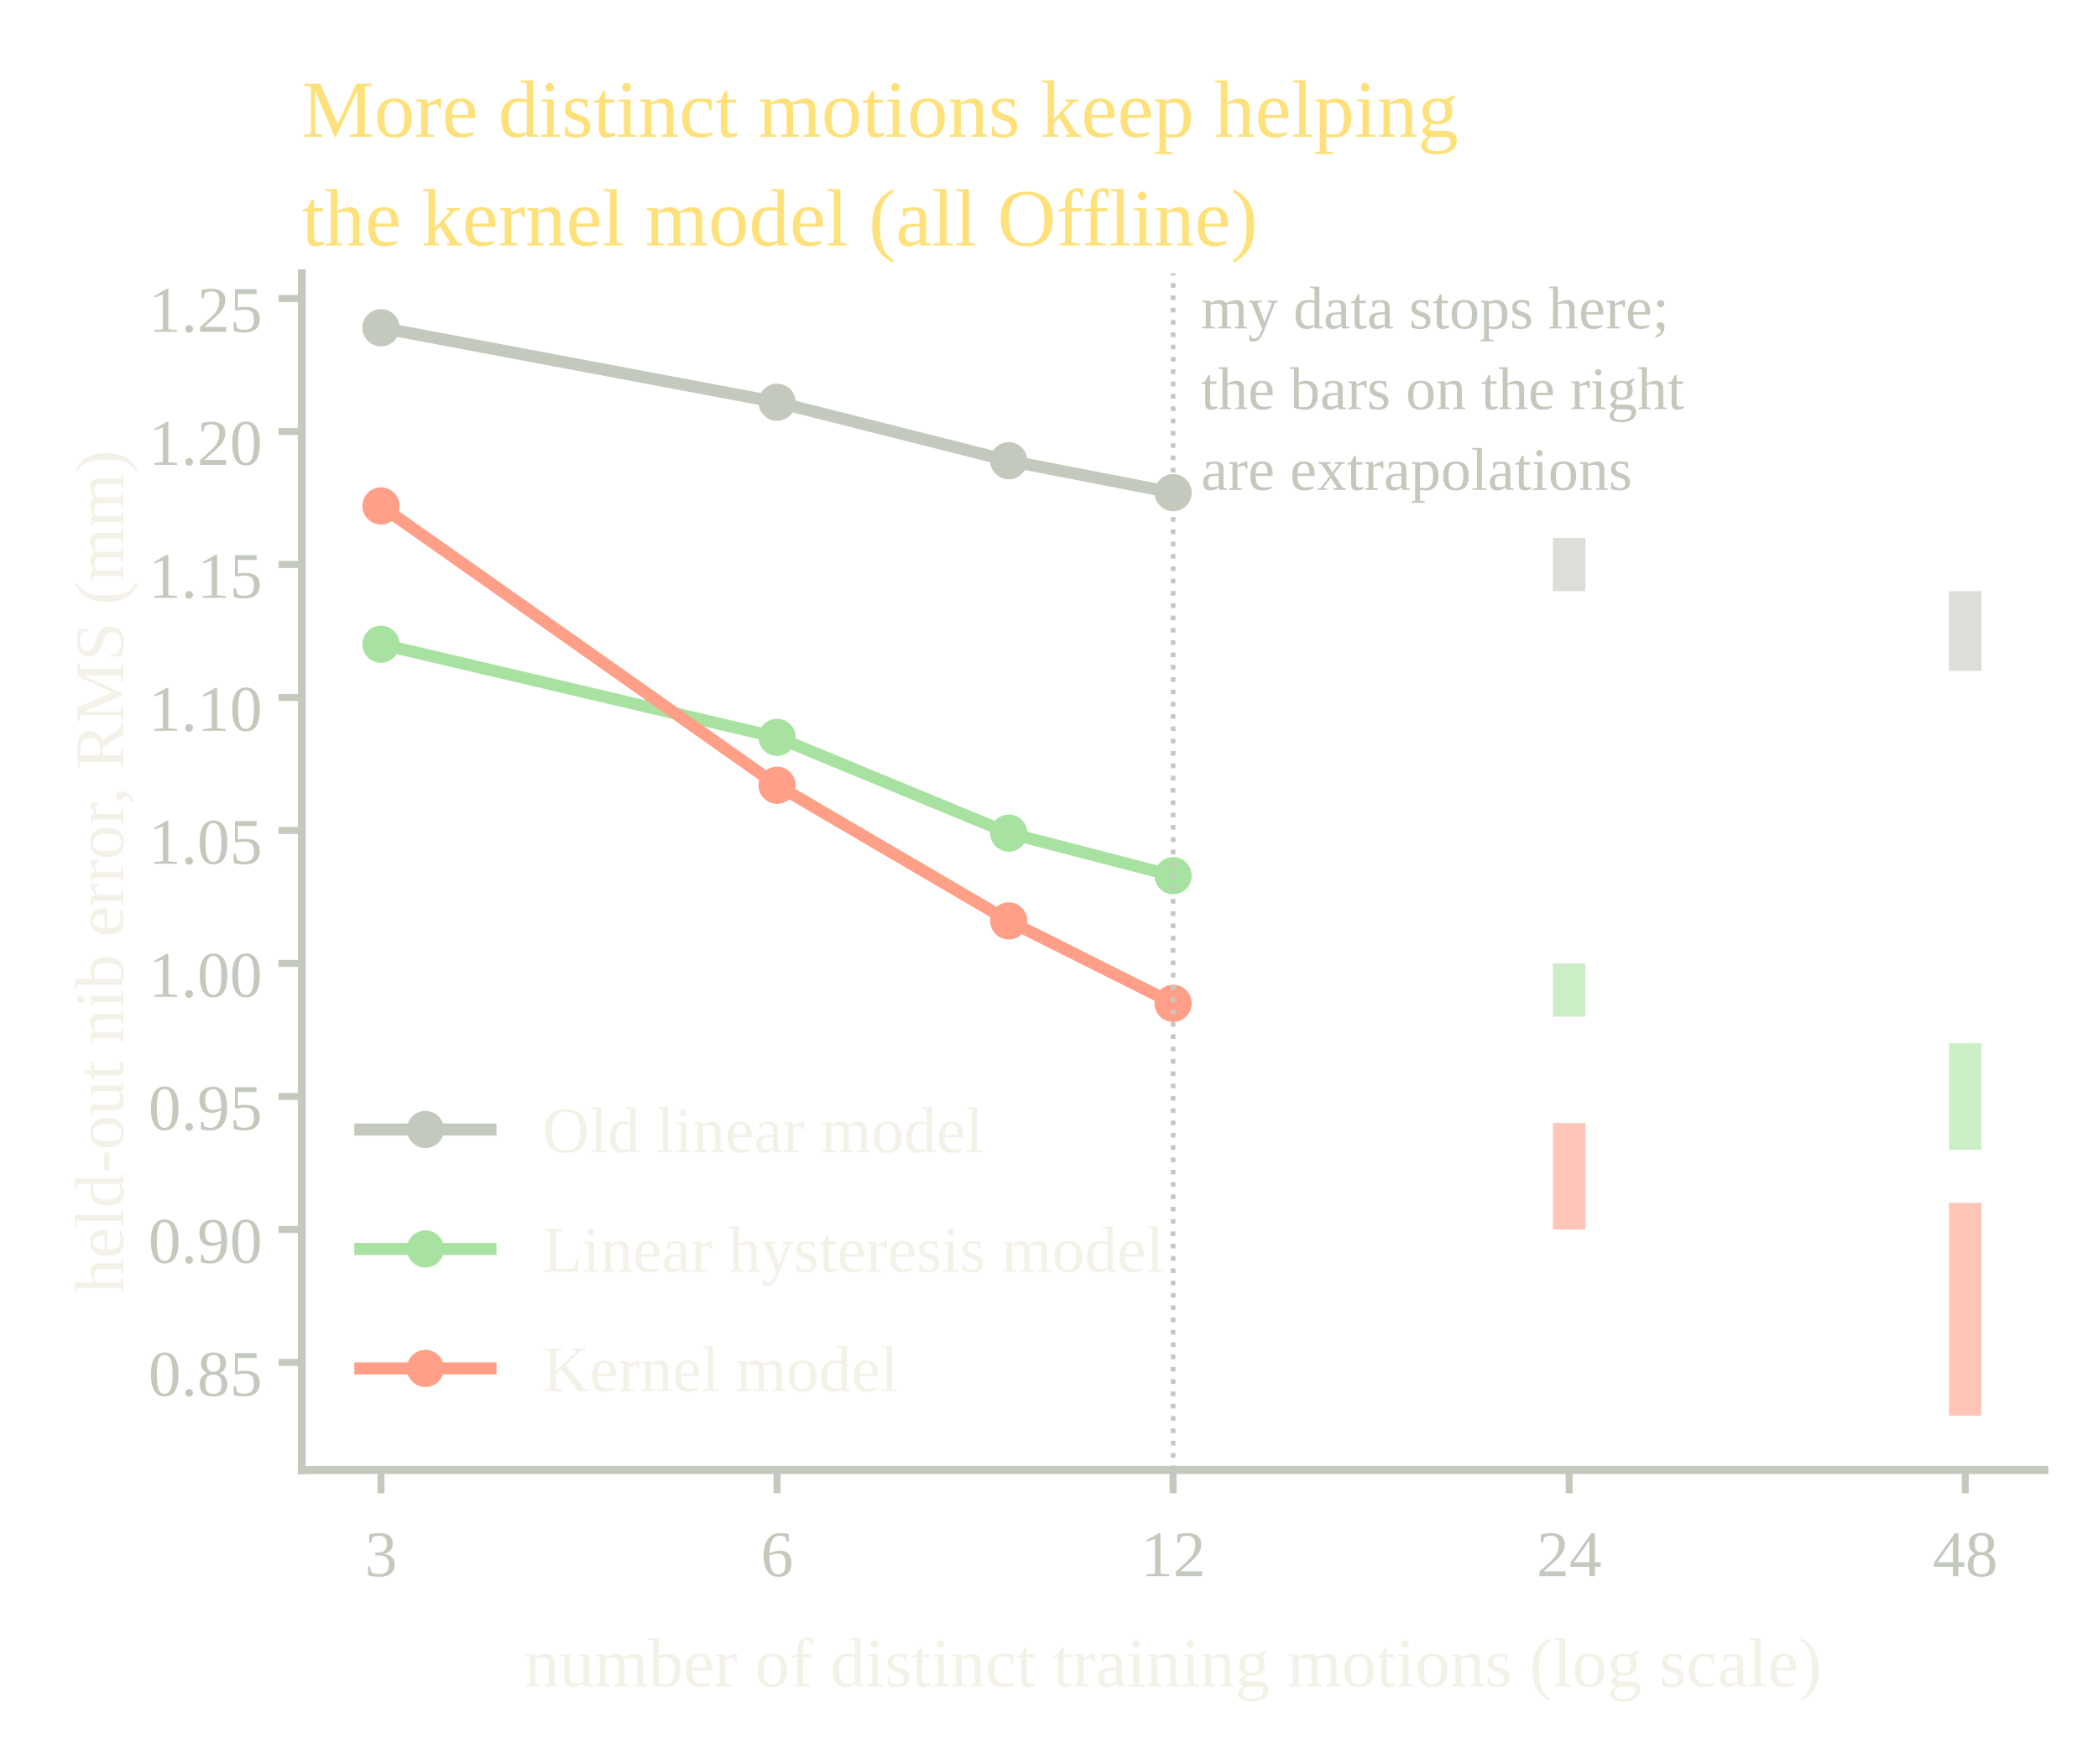
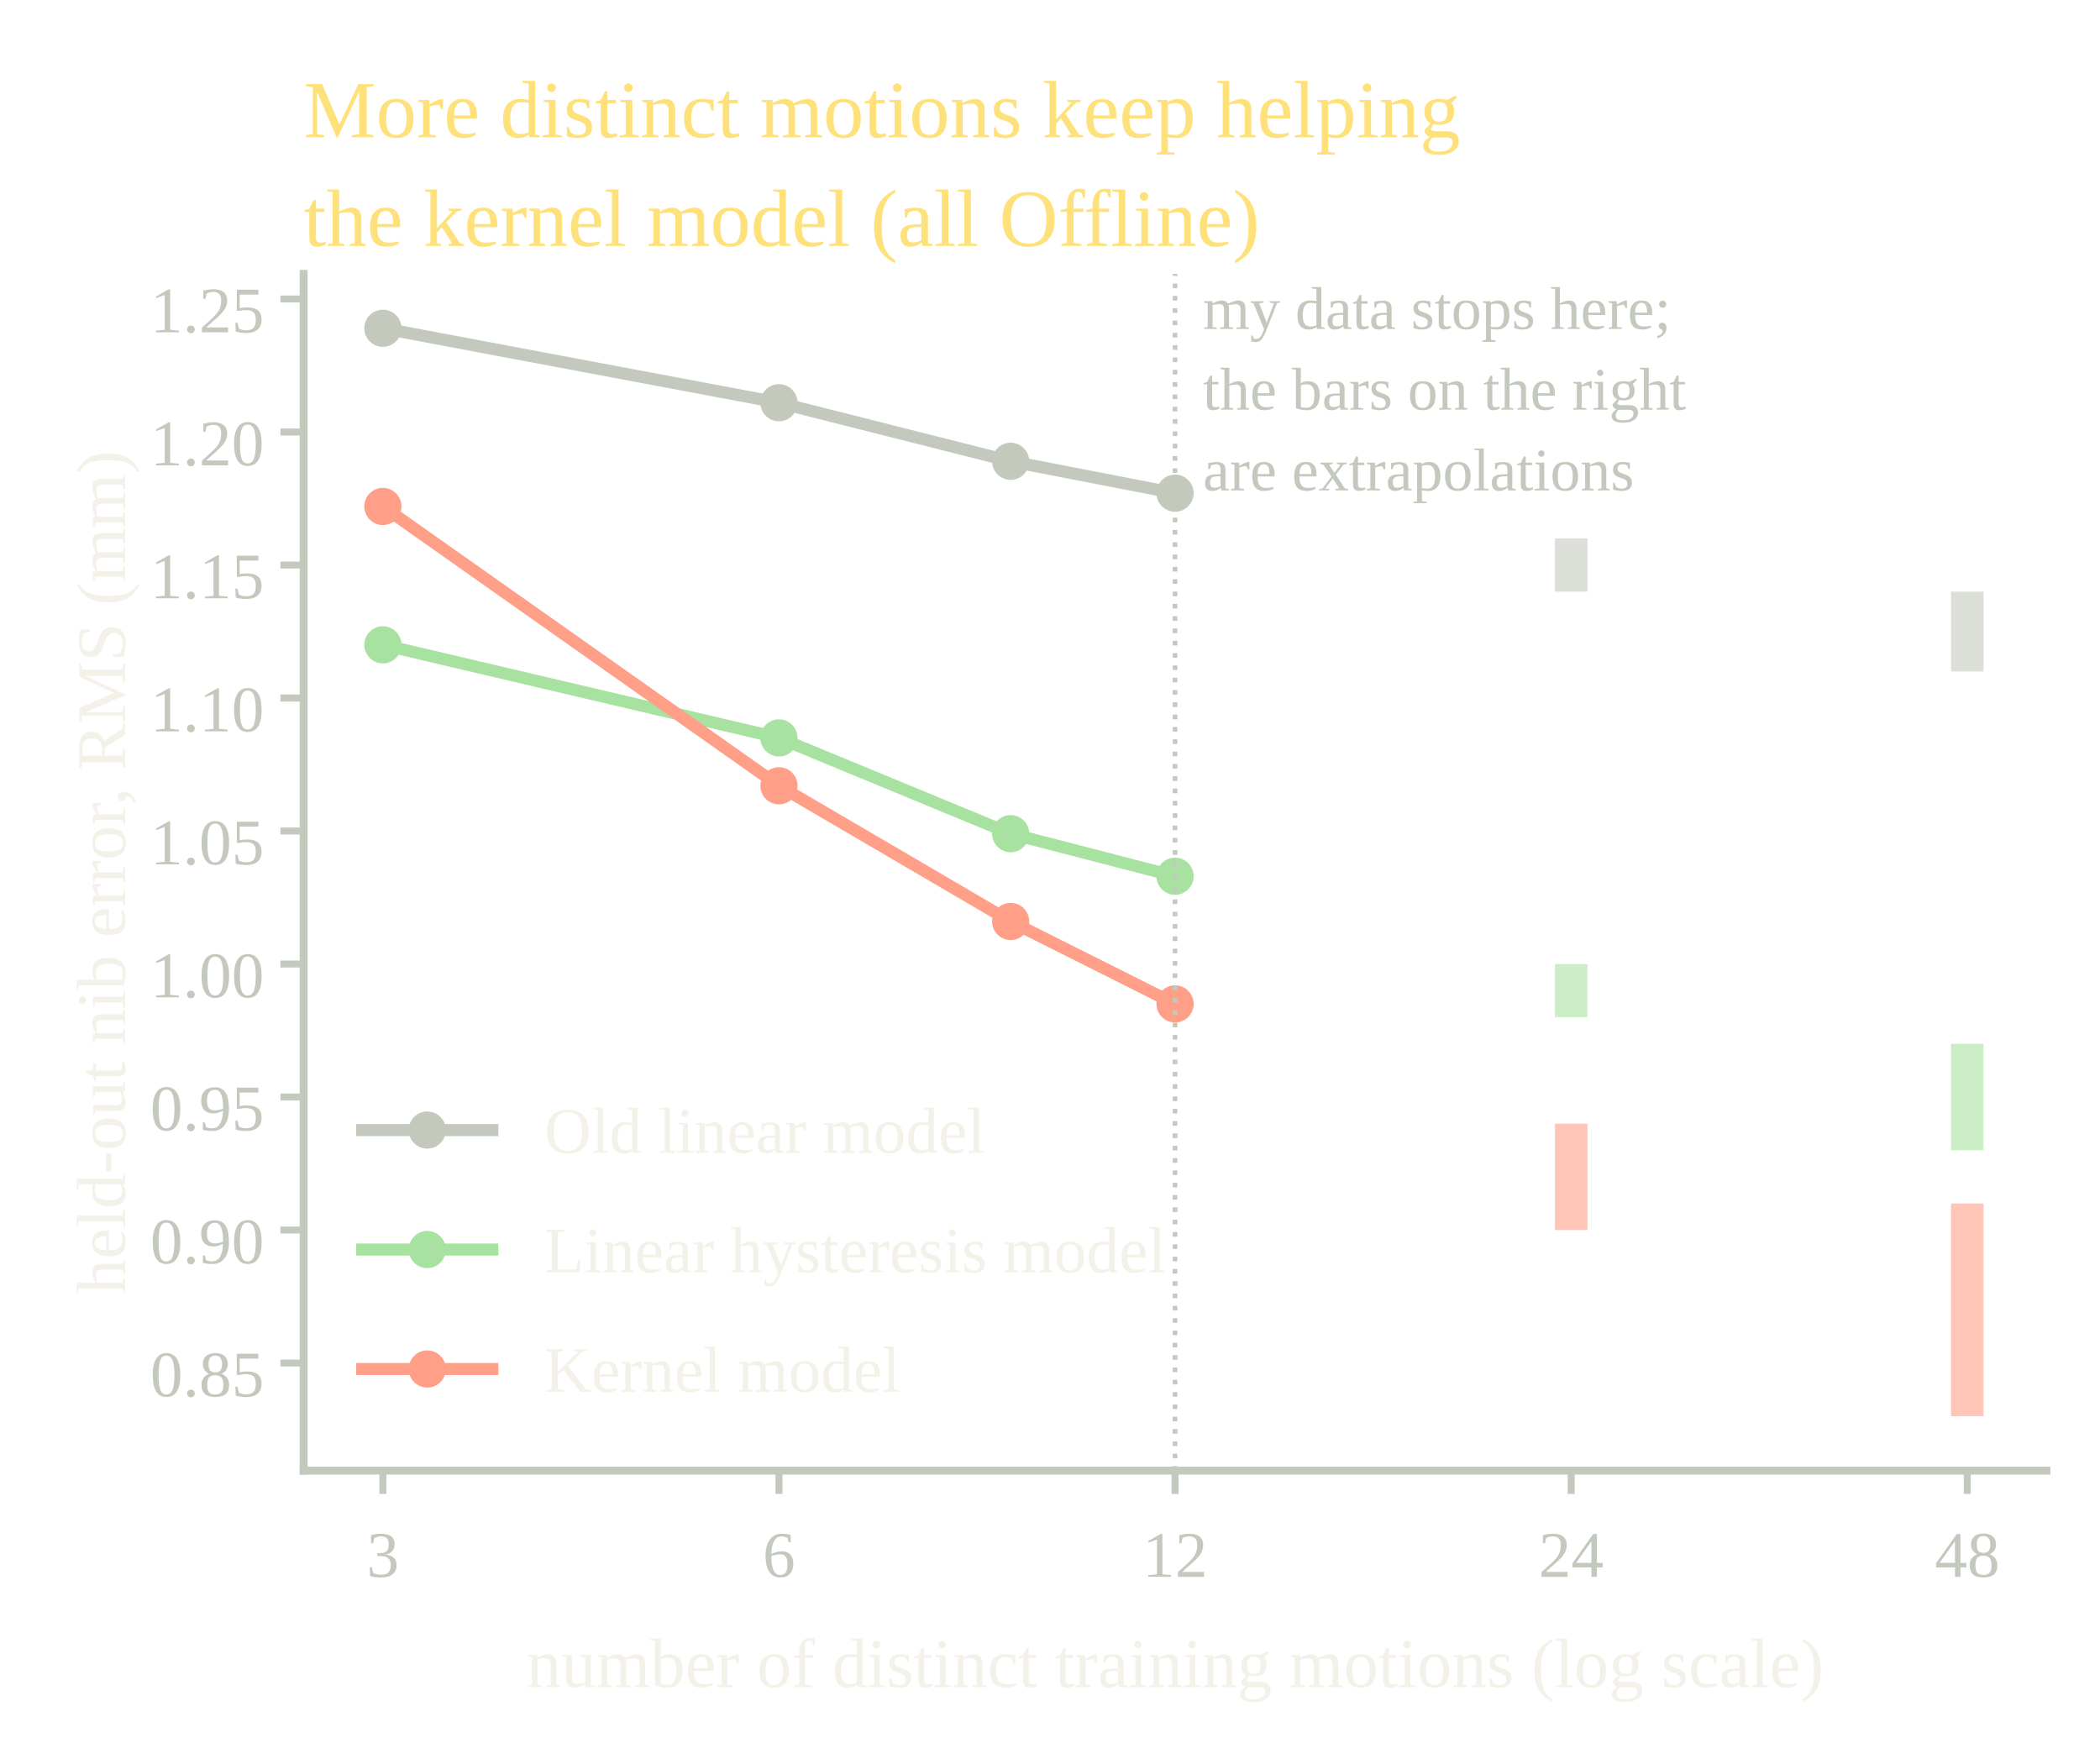
- <svg xmlns="http://www.w3.org/2000/svg" viewBox="0 0 451.44 379.44" stroke-linejoin="round" stroke-linecap="butt">
+ <svg xmlns="http://www.w3.org/2000/svg" viewBox="0 0 451.83 379.41" stroke-linejoin="round" stroke-linecap="butt">
  <defs>
    <path id="learning-curve-m62766957bc" d="M 0 0 L 0 5" style="stroke: #c3c9bd; stroke-width: 1.5" />
  </defs>
-   <use href="#learning-curve-m62766957bc" x="81.98" y="316.32" style="fill: #c3c9bd; stroke: #c3c9bd; stroke-width: 1.5" />
-   <text style="font-size: 14px; text-anchor: middle; fill: #c3c9bd" x="81.98" y="339.15" transform="rotate(-0 81.98 339.15)">3</text>
-   <use href="#learning-curve-m62766957bc" x="167.21" y="316.32" style="fill: #c3c9bd; stroke: #c3c9bd; stroke-width: 1.5" />
-   <text style="font-size: 14px; text-anchor: middle; fill: #c3c9bd" x="167.21" y="339.15" transform="rotate(-0 167.21 339.15)">6</text>
-   <use href="#learning-curve-m62766957bc" x="252.43" y="316.32" style="fill: #c3c9bd; stroke: #c3c9bd; stroke-width: 1.5" />
-   <text style="font-size: 14px; text-anchor: middle; fill: #c3c9bd" x="252.43" y="339.15" transform="rotate(-0 252.43 339.15)">12</text>
-   <use href="#learning-curve-m62766957bc" x="337.65" y="316.32" style="fill: #c3c9bd; stroke: #c3c9bd; stroke-width: 1.5" />
-   <text style="font-size: 14px; text-anchor: middle; fill: #c3c9bd" x="337.65" y="339.15" transform="rotate(-0 337.65 339.15)">24</text>
-   <use href="#learning-curve-m62766957bc" x="422.88" y="316.32" style="fill: #c3c9bd; stroke: #c3c9bd; stroke-width: 1.5" />
-   <text style="font-size: 14px; text-anchor: middle; fill: #c3c9bd" x="422.88" y="339.15" transform="rotate(-0 422.88 339.15)">48</text>
-   <text style="font-size: 15px; text-anchor: middle; fill: #f4f1e8" x="252.43" y="362.88" transform="rotate(-0 252.43 362.88)">number of distinct training motions (log scale)</text>
+   <use href="#learning-curve-m62766957bc" x="82.38" y="316.42" style="fill: #c3c9bd; stroke: #c3c9bd; stroke-width: 1.5" />
+   <text style="font-size: 14px; text-anchor: middle; fill: #c3c9bd" x="82.38" y="339.26" transform="rotate(-0 82.38 339.26)">3</text>
+   <use href="#learning-curve-m62766957bc" x="167.6" y="316.42" style="fill: #c3c9bd; stroke: #c3c9bd; stroke-width: 1.5" />
+   <text style="font-size: 14px; text-anchor: middle; fill: #c3c9bd" x="167.6" y="339.26" transform="rotate(-0 167.6 339.26)">6</text>
+   <use href="#learning-curve-m62766957bc" x="252.82" y="316.42" style="fill: #c3c9bd; stroke: #c3c9bd; stroke-width: 1.5" />
+   <text style="font-size: 14px; text-anchor: middle; fill: #c3c9bd" x="252.82" y="339.26" transform="rotate(-0 252.82 339.26)">12</text>
+   <use href="#learning-curve-m62766957bc" x="338.05" y="316.42" style="fill: #c3c9bd; stroke: #c3c9bd; stroke-width: 1.5" />
+   <text style="font-size: 14px; text-anchor: middle; fill: #c3c9bd" x="338.05" y="339.26" transform="rotate(-0 338.05 339.26)">24</text>
+   <use href="#learning-curve-m62766957bc" x="423.27" y="316.42" style="fill: #c3c9bd; stroke: #c3c9bd; stroke-width: 1.5" />
+   <text style="font-size: 14px; text-anchor: middle; fill: #c3c9bd" x="423.27" y="339.26" transform="rotate(-0 423.27 339.26)">48</text>
+   <text style="font-size: 15px; text-anchor: middle; fill: #f4f1e8" x="252.82" y="362.98" transform="rotate(-0 252.82 362.98)">number of distinct training motions (log scale)</text>
  <defs>
    <path id="learning-curve-m830dab5fc2" d="M 0 0 L -5 0" style="stroke: #c3c9bd; stroke-width: 1.5" />
  </defs>
-   <use href="#learning-curve-m830dab5fc2" x="64.94" y="293.16" style="fill: #c3c9bd; stroke: #c3c9bd; stroke-width: 1.5" />
-   <text style="font-size: 14px; text-anchor: end; fill: #c3c9bd" x="56.44" y="300.33" transform="rotate(-0 56.44 300.33)">0.85</text>
-   <use href="#learning-curve-m830dab5fc2" x="64.94" y="264.55" style="fill: #c3c9bd; stroke: #c3c9bd; stroke-width: 1.5" />
-   <text style="font-size: 14px; text-anchor: end; fill: #c3c9bd" x="56.44" y="271.72" transform="rotate(-0 56.44 271.72)">0.90</text>
-   <use href="#learning-curve-m830dab5fc2" x="64.94" y="235.93" style="fill: #c3c9bd; stroke: #c3c9bd; stroke-width: 1.5" />
-   <text style="font-size: 14px; text-anchor: end; fill: #c3c9bd" x="56.44" y="243.1" transform="rotate(-0 56.44 243.1)">0.95</text>
-   <use href="#learning-curve-m830dab5fc2" x="64.94" y="207.31" style="fill: #c3c9bd; stroke: #c3c9bd; stroke-width: 1.5" />
-   <text style="font-size: 14px; text-anchor: end; fill: #c3c9bd" x="56.44" y="214.48" transform="rotate(-0 56.44 214.48)">1.00</text>
-   <use href="#learning-curve-m830dab5fc2" x="64.94" y="178.7" style="fill: #c3c9bd; stroke: #c3c9bd; stroke-width: 1.5" />
-   <text style="font-size: 14px; text-anchor: end; fill: #c3c9bd" x="56.44" y="185.86" transform="rotate(-0 56.44 185.86)">1.05</text>
-   <use href="#learning-curve-m830dab5fc2" x="64.94" y="150.08" style="fill: #c3c9bd; stroke: #c3c9bd; stroke-width: 1.5" />
-   <text style="font-size: 14px; text-anchor: end; fill: #c3c9bd" x="56.44" y="157.25" transform="rotate(-0 56.44 157.25)">1.10</text>
-   <use href="#learning-curve-m830dab5fc2" x="64.94" y="121.46" style="fill: #c3c9bd; stroke: #c3c9bd; stroke-width: 1.5" />
-   <text style="font-size: 14px; text-anchor: end; fill: #c3c9bd" x="56.44" y="128.63" transform="rotate(-0 56.44 128.63)">1.15</text>
-   <use href="#learning-curve-m830dab5fc2" x="64.94" y="92.85" style="fill: #c3c9bd; stroke: #c3c9bd; stroke-width: 1.5" />
-   <text style="font-size: 14px; text-anchor: end; fill: #c3c9bd" x="56.44" y="100.01" transform="rotate(-0 56.44 100.01)">1.20</text>
-   <use href="#learning-curve-m830dab5fc2" x="64.94" y="64.23" style="fill: #c3c9bd; stroke: #c3c9bd; stroke-width: 1.5" />
-   <text style="font-size: 14px; text-anchor: end; fill: #c3c9bd" x="56.44" y="71.4" transform="rotate(-0 56.44 71.4)">1.25</text>
-   <text style="font-size: 15px; text-anchor: middle; fill: #f4f1e8" x="26.51" y="187.57" transform="rotate(-90 26.51 187.57)">held-out nib error, RMS (mm)</text>
-   <path d="M 81.98 70.52 L 167.21 86.55 L 217.06 99.14 L 252.43 106.01" clip-path="url(#learning-curve-p44eb4b562a)" style="fill: none; stroke: #c3c9bd; stroke-width: 2.6; stroke-linecap: square" />
+   <use href="#learning-curve-m830dab5fc2" x="65.33" y="293.27" style="fill: #c3c9bd; stroke: #c3c9bd; stroke-width: 1.5" />
+   <text style="font-size: 14px; text-anchor: end; fill: #c3c9bd" x="56.83" y="300.44" transform="rotate(-0 56.83 300.44)">0.85</text>
+   <use href="#learning-curve-m830dab5fc2" x="65.33" y="264.65" style="fill: #c3c9bd; stroke: #c3c9bd; stroke-width: 1.5" />
+   <text style="font-size: 14px; text-anchor: end; fill: #c3c9bd" x="56.83" y="271.82" transform="rotate(-0 56.83 271.82)">0.90</text>
+   <use href="#learning-curve-m830dab5fc2" x="65.33" y="236.03" style="fill: #c3c9bd; stroke: #c3c9bd; stroke-width: 1.5" />
+   <text style="font-size: 14px; text-anchor: end; fill: #c3c9bd" x="56.83" y="243.2" transform="rotate(-0 56.83 243.2)">0.95</text>
+   <use href="#learning-curve-m830dab5fc2" x="65.33" y="207.42" style="fill: #c3c9bd; stroke: #c3c9bd; stroke-width: 1.5" />
+   <text style="font-size: 14px; text-anchor: end; fill: #c3c9bd" x="56.83" y="214.59" transform="rotate(-0 56.83 214.59)">1.00</text>
+   <use href="#learning-curve-m830dab5fc2" x="65.33" y="178.8" style="fill: #c3c9bd; stroke: #c3c9bd; stroke-width: 1.5" />
+   <text style="font-size: 14px; text-anchor: end; fill: #c3c9bd" x="56.83" y="185.97" transform="rotate(-0 56.83 185.97)">1.05</text>
+   <use href="#learning-curve-m830dab5fc2" x="65.33" y="150.18" style="fill: #c3c9bd; stroke: #c3c9bd; stroke-width: 1.5" />
+   <text style="font-size: 14px; text-anchor: end; fill: #c3c9bd" x="56.83" y="157.35" transform="rotate(-0 56.83 157.35)">1.10</text>
+   <use href="#learning-curve-m830dab5fc2" x="65.33" y="121.57" style="fill: #c3c9bd; stroke: #c3c9bd; stroke-width: 1.5" />
+   <text style="font-size: 14px; text-anchor: end; fill: #c3c9bd" x="56.83" y="128.73" transform="rotate(-0 56.83 128.73)">1.15</text>
+   <use href="#learning-curve-m830dab5fc2" x="65.33" y="92.95" style="fill: #c3c9bd; stroke: #c3c9bd; stroke-width: 1.5" />
+   <text style="font-size: 14px; text-anchor: end; fill: #c3c9bd" x="56.83" y="100.12" transform="rotate(-0 56.83 100.12)">1.20</text>
+   <use href="#learning-curve-m830dab5fc2" x="65.33" y="64.33" style="fill: #c3c9bd; stroke: #c3c9bd; stroke-width: 1.5" />
+   <text style="font-size: 14px; text-anchor: end; fill: #c3c9bd" x="56.83" y="71.5" transform="rotate(-0 56.83 71.5)">1.25</text>
+   <text style="font-size: 15px; text-anchor: middle; fill: #f4f1e8" x="26.9" y="187.67" transform="rotate(-90 26.9 187.67)">held-out nib error, RMS (mm)</text>
+   <path d="M 82.38 70.63 L 167.6 86.65 L 217.45 99.25 L 252.82 106.11" clip-path="url(#learning-curve-pe330b3539d)" style="fill: none; stroke: #c3c9bd; stroke-width: 2.6; stroke-linecap: square" />
  <defs>
    <path id="learning-curve-m8cbd858c32" d="M 0 3.5 C 0.93 3.5 1.82 3.13 2.47 2.47 C 3.13 1.82 3.5 0.93 3.5 0 C 3.5 -0.93 3.13 -1.82 2.47 -2.47 C 1.82 -3.13 0.93 -3.5 0 -3.5 C -0.93 -3.5 -1.82 -3.13 -2.47 -2.47 C -3.13 -1.82 -3.5 -0.93 -3.5 0 C -3.5 0.93 -3.13 1.82 -2.47 2.47 C -1.82 3.13 -0.93 3.5 0 3.5 z" style="stroke: #c3c9bd" />
  </defs>
-   <g clip-path="url(#learning-curve-p44eb4b562a)">
-     <use href="#learning-curve-m8cbd858c32" x="81.98" y="70.52" style="fill: #c3c9bd; stroke: #c3c9bd" />
-     <use href="#learning-curve-m8cbd858c32" x="167.21" y="86.55" style="fill: #c3c9bd; stroke: #c3c9bd" />
-     <use href="#learning-curve-m8cbd858c32" x="217.06" y="99.14" style="fill: #c3c9bd; stroke: #c3c9bd" />
-     <use href="#learning-curve-m8cbd858c32" x="252.43" y="106.01" style="fill: #c3c9bd; stroke: #c3c9bd" />
+   <g clip-path="url(#learning-curve-pe330b3539d)">
+     <use href="#learning-curve-m8cbd858c32" x="82.38" y="70.63" style="fill: #c3c9bd; stroke: #c3c9bd" />
+     <use href="#learning-curve-m8cbd858c32" x="167.6" y="86.65" style="fill: #c3c9bd; stroke: #c3c9bd" />
+     <use href="#learning-curve-m8cbd858c32" x="217.45" y="99.25" style="fill: #c3c9bd; stroke: #c3c9bd" />
+     <use href="#learning-curve-m8cbd858c32" x="252.82" y="106.11" style="fill: #c3c9bd; stroke: #c3c9bd" />
  </g>
-   <path d="M 337.65 127.19 L 337.65 115.74" clip-path="url(#learning-curve-p44eb4b562a)" style="fill: none; stroke: #c3c9bd; stroke-opacity: 0.6; stroke-width: 7" />
-   <path d="M 422.88 144.36 L 422.88 127.19" clip-path="url(#learning-curve-p44eb4b562a)" style="fill: none; stroke: #c3c9bd; stroke-opacity: 0.6; stroke-width: 7" />
-   <path d="M 81.98 138.63 L 167.21 158.66 L 217.06 179.27 L 252.43 188.43" clip-path="url(#learning-curve-p44eb4b562a)" style="fill: none; stroke: #a8e2a0; stroke-width: 2.6; stroke-linecap: square" />
+   <path d="M 338.05 127.29 L 338.05 115.84" clip-path="url(#learning-curve-pe330b3539d)" style="fill: none; stroke: #c3c9bd; stroke-opacity: 0.6; stroke-width: 7" />
+   <path d="M 423.27 144.46 L 423.27 127.29" clip-path="url(#learning-curve-pe330b3539d)" style="fill: none; stroke: #c3c9bd; stroke-opacity: 0.6; stroke-width: 7" />
+   <path d="M 82.38 138.74 L 167.6 158.77 L 217.45 179.37 L 252.82 188.53" clip-path="url(#learning-curve-pe330b3539d)" style="fill: none; stroke: #a8e2a0; stroke-width: 2.6; stroke-linecap: square" />
  <defs>
    <path id="learning-curve-m3a71f7c6cb" d="M 0 3.5 C 0.93 3.5 1.82 3.13 2.47 2.47 C 3.13 1.82 3.5 0.93 3.5 0 C 3.5 -0.93 3.13 -1.82 2.47 -2.47 C 1.82 -3.13 0.93 -3.5 0 -3.5 C -0.93 -3.5 -1.82 -3.13 -2.47 -2.47 C -3.13 -1.82 -3.5 -0.93 -3.5 0 C -3.5 0.93 -3.13 1.82 -2.47 2.47 C -1.82 3.13 -0.93 3.5 0 3.5 z" style="stroke: #a8e2a0" />
  </defs>
-   <g clip-path="url(#learning-curve-p44eb4b562a)">
-     <use href="#learning-curve-m3a71f7c6cb" x="81.98" y="138.63" style="fill: #a8e2a0; stroke: #a8e2a0" />
-     <use href="#learning-curve-m3a71f7c6cb" x="167.21" y="158.66" style="fill: #a8e2a0; stroke: #a8e2a0" />
-     <use href="#learning-curve-m3a71f7c6cb" x="217.06" y="179.27" style="fill: #a8e2a0; stroke: #a8e2a0" />
-     <use href="#learning-curve-m3a71f7c6cb" x="252.43" y="188.43" style="fill: #a8e2a0; stroke: #a8e2a0" />
+   <g clip-path="url(#learning-curve-pe330b3539d)">
+     <use href="#learning-curve-m3a71f7c6cb" x="82.38" y="138.74" style="fill: #a8e2a0; stroke: #a8e2a0" />
+     <use href="#learning-curve-m3a71f7c6cb" x="167.6" y="158.77" style="fill: #a8e2a0; stroke: #a8e2a0" />
+     <use href="#learning-curve-m3a71f7c6cb" x="217.45" y="179.37" style="fill: #a8e2a0; stroke: #a8e2a0" />
+     <use href="#learning-curve-m3a71f7c6cb" x="252.82" y="188.53" style="fill: #a8e2a0; stroke: #a8e2a0" />
  </g>
-   <path d="M 337.65 218.76 L 337.65 207.31" clip-path="url(#learning-curve-p44eb4b562a)" style="fill: none; stroke: #a8e2a0; stroke-opacity: 0.6; stroke-width: 7" />
-   <path d="M 422.88 247.38 L 422.88 224.48" clip-path="url(#learning-curve-p44eb4b562a)" style="fill: none; stroke: #a8e2a0; stroke-opacity: 0.6; stroke-width: 7" />
-   <path d="M 81.98 108.87 L 167.21 168.97 L 217.06 198.16 L 252.43 215.9" clip-path="url(#learning-curve-p44eb4b562a)" style="fill: none; stroke: #ff9f88; stroke-width: 2.6; stroke-linecap: square" />
+   <path d="M 338.05 218.86 L 338.05 207.42" clip-path="url(#learning-curve-pe330b3539d)" style="fill: none; stroke: #a8e2a0; stroke-opacity: 0.6; stroke-width: 7" />
+   <path d="M 423.27 247.48 L 423.27 224.59" clip-path="url(#learning-curve-pe330b3539d)" style="fill: none; stroke: #a8e2a0; stroke-opacity: 0.6; stroke-width: 7" />
+   <path d="M 82.38 108.97 L 167.6 169.07 L 217.45 198.26 L 252.82 216" clip-path="url(#learning-curve-pe330b3539d)" style="fill: none; stroke: #ff9f88; stroke-width: 2.6; stroke-linecap: square" />
  <defs>
    <path id="learning-curve-md16ad9263f" d="M 0 3.5 C 0.93 3.5 1.82 3.13 2.47 2.47 C 3.13 1.82 3.5 0.93 3.5 0 C 3.5 -0.93 3.13 -1.82 2.47 -2.47 C 1.82 -3.13 0.93 -3.5 0 -3.5 C -0.93 -3.5 -1.82 -3.13 -2.47 -2.47 C -3.13 -1.82 -3.5 -0.93 -3.5 0 C -3.5 0.93 -3.13 1.82 -2.47 2.47 C -1.82 3.13 -0.93 3.5 0 3.5 z" style="stroke: #ff9f88" />
  </defs>
-   <g clip-path="url(#learning-curve-p44eb4b562a)">
-     <use href="#learning-curve-md16ad9263f" x="81.98" y="108.87" style="fill: #ff9f88; stroke: #ff9f88" />
-     <use href="#learning-curve-md16ad9263f" x="167.21" y="168.97" style="fill: #ff9f88; stroke: #ff9f88" />
-     <use href="#learning-curve-md16ad9263f" x="217.06" y="198.16" style="fill: #ff9f88; stroke: #ff9f88" />
-     <use href="#learning-curve-md16ad9263f" x="252.43" y="215.9" style="fill: #ff9f88; stroke: #ff9f88" />
+   <g clip-path="url(#learning-curve-pe330b3539d)">
+     <use href="#learning-curve-md16ad9263f" x="82.38" y="108.97" style="fill: #ff9f88; stroke: #ff9f88" />
+     <use href="#learning-curve-md16ad9263f" x="167.6" y="169.07" style="fill: #ff9f88; stroke: #ff9f88" />
+     <use href="#learning-curve-md16ad9263f" x="217.45" y="198.26" style="fill: #ff9f88; stroke: #ff9f88" />
+     <use href="#learning-curve-md16ad9263f" x="252.82" y="216" style="fill: #ff9f88; stroke: #ff9f88" />
  </g>
-   <path d="M 337.65 264.55 L 337.65 241.65" clip-path="url(#learning-curve-p44eb4b562a)" style="fill: none; stroke: #ff9f88; stroke-opacity: 0.6; stroke-width: 7" />
-   <path d="M 422.88 304.61 L 422.88 258.82" clip-path="url(#learning-curve-p44eb4b562a)" style="fill: none; stroke: #ff9f88; stroke-opacity: 0.6; stroke-width: 7" />
-   <path d="M 252.43 316.32 L 252.43 58.82" clip-path="url(#learning-curve-p44eb4b562a)" style="fill: none; stroke-dasharray: 1,1.65; stroke-dashoffset: 0; stroke: #c3c9bd" />
-   <path d="M 64.94 316.32 L 64.94 58.82" style="fill: none; stroke: #c3c9bd; stroke-width: 1.7; stroke-linejoin: miter; stroke-linecap: square" />
-   <path d="M 64.94 316.32 L 439.92 316.32" style="fill: none; stroke: #c3c9bd; stroke-width: 1.7; stroke-linejoin: miter; stroke-linecap: square" />
-   <text style="font-size: 13px; fill: #c3c9bd" transform="translate(258.43 70.67)">my data stops here;</text>
-   <text style="font-size: 13px; fill: #c3c9bd" transform="translate(258.43 88.04)">the bars on the right</text>
-   <text style="font-size: 13px; fill: #c3c9bd" transform="translate(258.43 105.41)">are extrapolations</text>
-   <text style="font-size: 17.5px; fill: #ffe17c" transform="translate(64.94 29.44)">More distinct motions keep helping</text>
-   <text style="font-size: 17.5px; fill: #ffe17c" transform="translate(64.94 52.82)">the kernel model (all Offline)</text>
-   <path d="M 77.54 243.04 L 91.54 243.04 L 105.54 243.04" style="fill: none; stroke: #c3c9bd; stroke-width: 2.6; stroke-linecap: square" />
-   <use href="#learning-curve-m8cbd858c32" x="91.54" y="243.04" style="fill: #c3c9bd; stroke: #c3c9bd" />
-   <text style="font-size: 14px; text-anchor: start; fill: #f4f1e8" x="116.74" y="247.94" transform="rotate(-0 116.74 247.94)">Old linear model</text>
-   <path d="M 77.54 268.74 L 91.54 268.74 L 105.54 268.74" style="fill: none; stroke: #a8e2a0; stroke-width: 2.6; stroke-linecap: square" />
-   <use href="#learning-curve-m3a71f7c6cb" x="91.54" y="268.74" style="fill: #a8e2a0; stroke: #a8e2a0" />
-   <text style="font-size: 14px; text-anchor: start; fill: #f4f1e8" x="116.74" y="273.64" transform="rotate(-0 116.74 273.64)">Linear hysteresis model</text>
-   <path d="M 77.54 294.45 L 91.54 294.45 L 105.54 294.45" style="fill: none; stroke: #ff9f88; stroke-width: 2.6; stroke-linecap: square" />
-   <use href="#learning-curve-md16ad9263f" x="91.54" y="294.45" style="fill: #ff9f88; stroke: #ff9f88" />
-   <text style="font-size: 14px; text-anchor: start; fill: #f4f1e8" x="116.74" y="299.35" transform="rotate(-0 116.74 299.35)">Kernel model</text>
+   <path d="M 338.05 264.65 L 338.05 241.76" clip-path="url(#learning-curve-pe330b3539d)" style="fill: none; stroke: #ff9f88; stroke-opacity: 0.6; stroke-width: 7" />
+   <path d="M 423.27 304.72 L 423.27 258.93" clip-path="url(#learning-curve-pe330b3539d)" style="fill: none; stroke: #ff9f88; stroke-opacity: 0.6; stroke-width: 7" />
+   <path d="M 252.82 316.42 L 252.82 58.92" clip-path="url(#learning-curve-pe330b3539d)" style="fill: none; stroke-dasharray: 1,1.65; stroke-dashoffset: 0; stroke: #c3c9bd" />
+   <path d="M 65.33 316.42 L 65.33 58.92" style="fill: none; stroke: #c3c9bd; stroke-width: 1.7; stroke-linejoin: miter; stroke-linecap: square" />
+   <path d="M 65.33 316.42 L 440.31 316.42" style="fill: none; stroke: #c3c9bd; stroke-width: 1.7; stroke-linejoin: miter; stroke-linecap: square" />
+   <text style="font-size: 13px; fill: #c3c9bd" transform="translate(258.82 70.78)">my data stops here;</text>
+   <text style="font-size: 13px; fill: #c3c9bd" transform="translate(258.82 88.14)">the bars on the right</text>
+   <text style="font-size: 13px; fill: #c3c9bd" transform="translate(258.82 105.51)">are extrapolations</text>
+   <text style="font-size: 17.5px; fill: #ffe17c" transform="translate(65.33 29.54)">More distinct motions keep helping</text>
+   <text style="font-size: 17.5px; fill: #ffe17c" transform="translate(65.33 52.92)">the kernel model (all Offline)</text>
+   <path d="M 77.93 243.14 L 91.93 243.14 L 105.93 243.14" style="fill: none; stroke: #c3c9bd; stroke-width: 2.6; stroke-linecap: square" />
+   <use href="#learning-curve-m8cbd858c32" x="91.93" y="243.14" style="fill: #c3c9bd; stroke: #c3c9bd" />
+   <text style="font-size: 14px; text-anchor: start; fill: #f4f1e8" x="117.13" y="248.04" transform="rotate(-0 117.13 248.04)">Old linear model</text>
+   <path d="M 77.93 268.85 L 91.93 268.85 L 105.93 268.85" style="fill: none; stroke: #a8e2a0; stroke-width: 2.6; stroke-linecap: square" />
+   <use href="#learning-curve-m3a71f7c6cb" x="91.93" y="268.85" style="fill: #a8e2a0; stroke: #a8e2a0" />
+   <text style="font-size: 14px; text-anchor: start; fill: #f4f1e8" x="117.13" y="273.75" transform="rotate(-0 117.13 273.75)">Linear hysteresis model</text>
+   <path d="M 77.93 294.55 L 91.93 294.55 L 105.93 294.55" style="fill: none; stroke: #ff9f88; stroke-width: 2.6; stroke-linecap: square" />
+   <use href="#learning-curve-md16ad9263f" x="91.93" y="294.55" style="fill: #ff9f88; stroke: #ff9f88" />
+   <text style="font-size: 14px; text-anchor: start; fill: #f4f1e8" x="117.13" y="299.45" transform="rotate(-0 117.13 299.45)">Kernel model</text>
  <defs>
-     <clipPath id="learning-curve-p44eb4b562a">
-       <rect x="64.94" y="58.82" width="374.98" height="257.5" />
+     <clipPath id="learning-curve-pe330b3539d">
+       <rect x="65.33" y="58.92" width="374.98" height="257.5" />
    </clipPath>
  </defs>
</svg>
